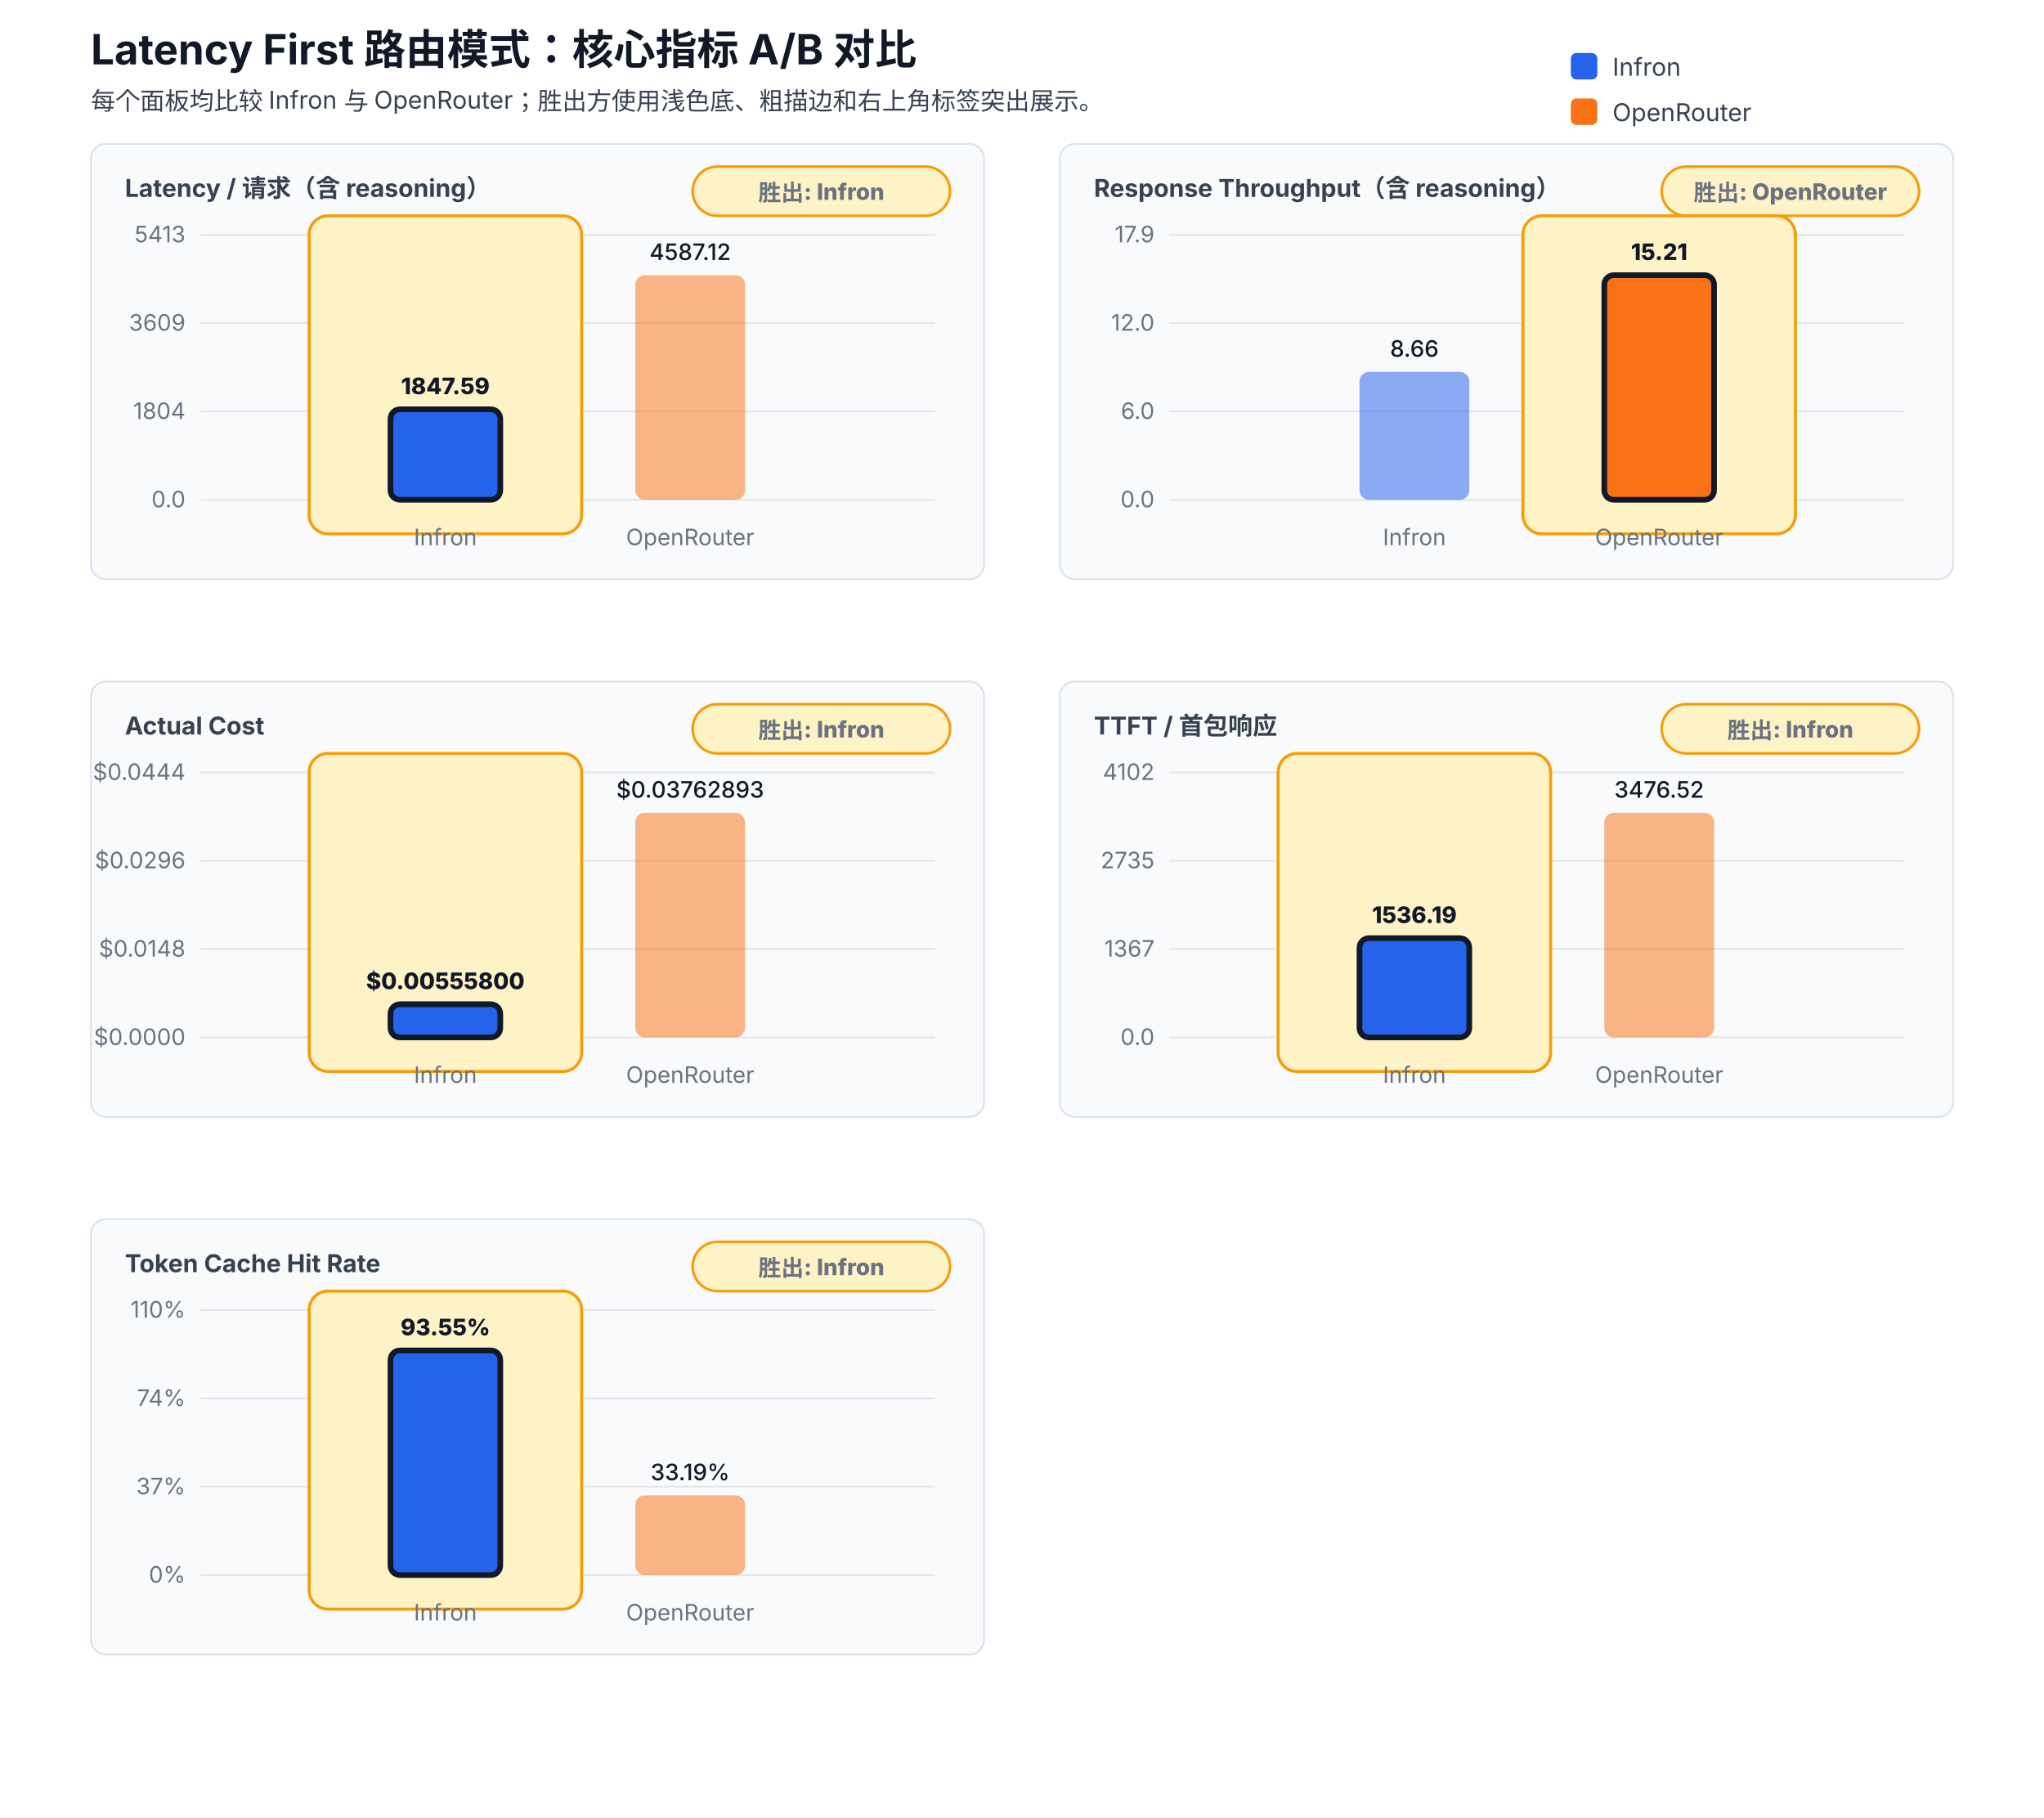
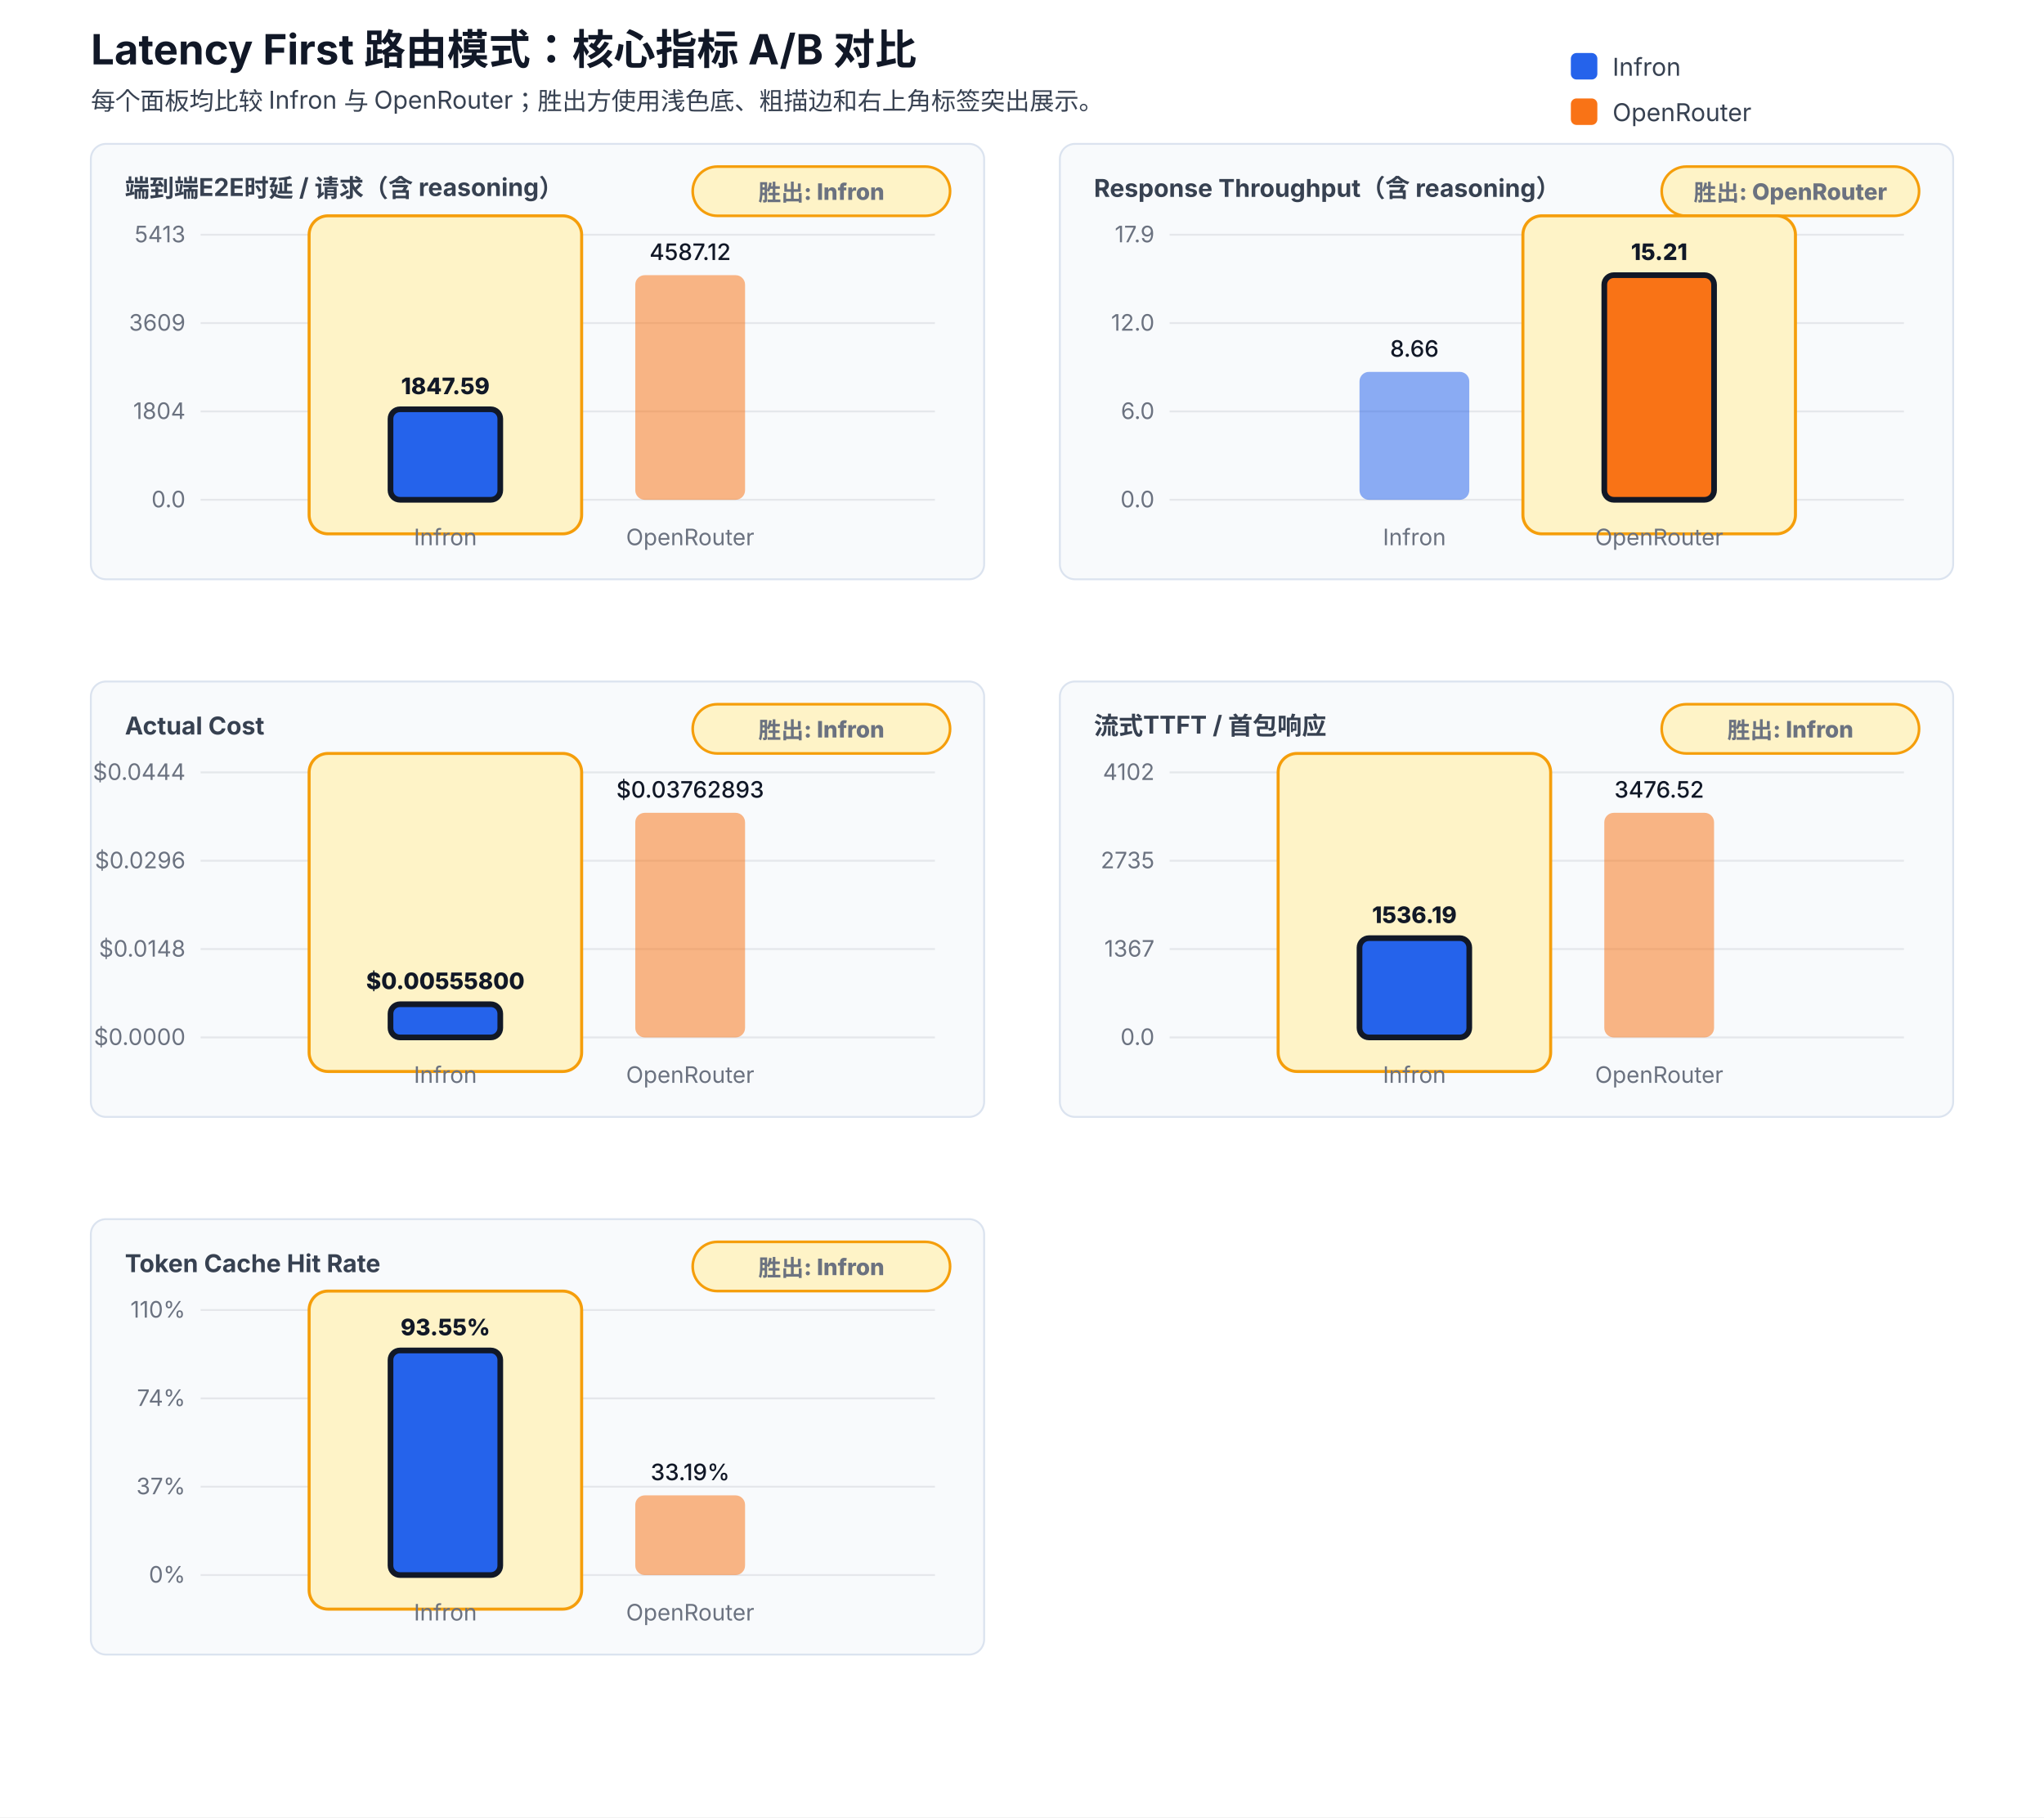
<svg xmlns="http://www.w3.org/2000/svg" width="1080" height="960" viewBox="0 0 1080 960">
  <style>text{font-family:-apple-system,BlinkMacSystemFont,'Segoe UI',sans-serif;fill:#111827}.title{font-size:22px;font-weight:700}.label{font-size:13px;fill:#374151}.tick{font-size:12px;fill:#6b7280}.value{font-size:12px;fill:#111827}</style>
  <rect width="100%" height="100%" fill="#ffffff" />
  <text x="48" y="34" class="title">Latency First 路由模式：核心指标 A/B 对比</text>
  <text x="48" y="58" class="label">每个面板均比较 Infron 与 OpenRouter；胜出方使用浅色底、粗描边和右上角标签突出展示。</text>
  <rect x="48" y="76" width="472" height="230" rx="8" fill="#f8fafc" stroke="#dbe3ef" />
-   <text x="66" y="104" class="label" font-weight="700">Latency / 请求（含 reasoning）</text>
+   <text x="66" y="104" class="label" font-weight="700">端到端E2E时延 / 请求（含 reasoning）</text>
  <rect x="366" y="88" width="136" height="26" rx="13" fill="#fef3c7" stroke="#f59e0b" stroke-width="1.4" />
  <text x="434" y="106" class="tick" font-weight="800" text-anchor="middle" fill="#92400e">胜出: Infron</text>
  <line x1="106" y1="264.00" x2="494" y2="264.00" stroke="#e5e7eb" />
  <text x="98" y="268.00" class="tick" text-anchor="end">0.0</text>
  <line x1="106" y1="217.33" x2="494" y2="217.33" stroke="#e5e7eb" />
  <text x="98" y="221.33" class="tick" text-anchor="end">1804</text>
  <line x1="106" y1="170.67" x2="494" y2="170.67" stroke="#e5e7eb" />
  <text x="98" y="174.67" class="tick" text-anchor="end">3609</text>
  <line x1="106" y1="124.00" x2="494" y2="124.00" stroke="#e5e7eb" />
  <text x="98" y="128.00" class="tick" text-anchor="end">5413</text>
  <rect x="163.33" y="114.00" width="144" height="168.00" rx="10" fill="#fef3c7" stroke="#f59e0b" stroke-width="1.6" />
  <rect x="206.33" y="216.21" width="58" height="47.79" rx="5" fill="#2563eb" fill-opacity="1" stroke="#111827" stroke-width="3" />
  <text x="235.33" y="208.21" class="value" font-weight="800" text-anchor="middle">1847.59</text>
  <text x="235.33" y="288.00" class="tick" text-anchor="middle">Infron</text>
  <rect x="335.67" y="145.36" width="58" height="118.64" rx="5" fill="#f97316" fill-opacity="0.52" stroke="none" stroke-width="3" />
  <text x="364.67" y="137.36" class="value" font-weight="500" text-anchor="middle">4587.12</text>
  <text x="364.67" y="288.00" class="tick" text-anchor="middle">OpenRouter</text>
  <rect x="560" y="76" width="472" height="230" rx="8" fill="#f8fafc" stroke="#dbe3ef" />
  <text x="578" y="104" class="label" font-weight="700">Response Throughput（含 reasoning）</text>
  <rect x="878" y="88" width="136" height="26" rx="13" fill="#fef3c7" stroke="#f59e0b" stroke-width="1.4" />
  <text x="946" y="106" class="tick" font-weight="800" text-anchor="middle" fill="#92400e">胜出: OpenRouter</text>
  <line x1="618" y1="264.00" x2="1006" y2="264.00" stroke="#e5e7eb" />
  <text x="610" y="268.00" class="tick" text-anchor="end">0.0</text>
  <line x1="618" y1="217.33" x2="1006" y2="217.33" stroke="#e5e7eb" />
  <text x="610" y="221.33" class="tick" text-anchor="end">6.0</text>
  <line x1="618" y1="170.67" x2="1006" y2="170.67" stroke="#e5e7eb" />
  <text x="610" y="174.67" class="tick" text-anchor="end">12.0</text>
  <line x1="618" y1="124.00" x2="1006" y2="124.00" stroke="#e5e7eb" />
  <text x="610" y="128.00" class="tick" text-anchor="end">17.9</text>
  <rect x="718.33" y="196.44" width="58" height="67.56" rx="5" fill="#2563eb" fill-opacity="0.52" stroke="none" stroke-width="3" />
  <text x="747.33" y="188.44" class="value" font-weight="500" text-anchor="middle">8.66</text>
  <text x="747.33" y="288.00" class="tick" text-anchor="middle">Infron</text>
  <rect x="804.67" y="114.00" width="144" height="168.00" rx="10" fill="#fef3c7" stroke="#f59e0b" stroke-width="1.6" />
  <rect x="847.67" y="145.36" width="58" height="118.64" rx="5" fill="#f97316" fill-opacity="1" stroke="#111827" stroke-width="3" />
  <text x="876.67" y="137.36" class="value" font-weight="800" text-anchor="middle">15.21</text>
  <text x="876.67" y="288.00" class="tick" text-anchor="middle">OpenRouter</text>
  <rect x="48" y="360" width="472" height="230" rx="8" fill="#f8fafc" stroke="#dbe3ef" />
  <text x="66" y="388" class="label" font-weight="700">Actual Cost</text>
  <rect x="366" y="372" width="136" height="26" rx="13" fill="#fef3c7" stroke="#f59e0b" stroke-width="1.4" />
  <text x="434" y="390" class="tick" font-weight="800" text-anchor="middle" fill="#92400e">胜出: Infron</text>
  <line x1="106" y1="548.00" x2="494" y2="548.00" stroke="#e5e7eb" />
  <text x="98" y="552.00" class="tick" text-anchor="end">$0.0000</text>
  <line x1="106" y1="501.33" x2="494" y2="501.33" stroke="#e5e7eb" />
  <text x="98" y="505.33" class="tick" text-anchor="end">$0.0148</text>
  <line x1="106" y1="454.67" x2="494" y2="454.67" stroke="#e5e7eb" />
  <text x="98" y="458.67" class="tick" text-anchor="end">$0.0296</text>
  <line x1="106" y1="408.00" x2="494" y2="408.00" stroke="#e5e7eb" />
  <text x="98" y="412.00" class="tick" text-anchor="end">$0.0444</text>
  <rect x="163.33" y="398.00" width="144" height="168.00" rx="10" fill="#fef3c7" stroke="#f59e0b" stroke-width="1.6" />
  <rect x="206.33" y="530.48" width="58" height="17.52" rx="5" fill="#2563eb" fill-opacity="1" stroke="#111827" stroke-width="3" />
  <text x="235.33" y="522.48" class="value" font-weight="800" text-anchor="middle">$0.00555800</text>
  <text x="235.33" y="572.00" class="tick" text-anchor="middle">Infron</text>
  <rect x="335.67" y="429.36" width="58" height="118.64" rx="5" fill="#f97316" fill-opacity="0.52" stroke="none" stroke-width="3" />
  <text x="364.67" y="421.36" class="value" font-weight="500" text-anchor="middle">$0.03762893</text>
  <text x="364.67" y="572.00" class="tick" text-anchor="middle">OpenRouter</text>
  <rect x="560" y="360" width="472" height="230" rx="8" fill="#f8fafc" stroke="#dbe3ef" />
-   <text x="578" y="388" class="label" font-weight="700">TTFT / 首包响应</text>
+   <text x="578" y="388" class="label" font-weight="700">流式TTFT / 首包响应</text>
  <rect x="878" y="372" width="136" height="26" rx="13" fill="#fef3c7" stroke="#f59e0b" stroke-width="1.4" />
  <text x="946" y="390" class="tick" font-weight="800" text-anchor="middle" fill="#92400e">胜出: Infron</text>
  <line x1="618" y1="548.00" x2="1006" y2="548.00" stroke="#e5e7eb" />
  <text x="610" y="552.00" class="tick" text-anchor="end">0.0</text>
  <line x1="618" y1="501.33" x2="1006" y2="501.33" stroke="#e5e7eb" />
  <text x="610" y="505.33" class="tick" text-anchor="end">1367</text>
  <line x1="618" y1="454.67" x2="1006" y2="454.67" stroke="#e5e7eb" />
  <text x="610" y="458.67" class="tick" text-anchor="end">2735</text>
  <line x1="618" y1="408.00" x2="1006" y2="408.00" stroke="#e5e7eb" />
  <text x="610" y="412.00" class="tick" text-anchor="end">4102</text>
  <rect x="675.33" y="398.00" width="144" height="168.00" rx="10" fill="#fef3c7" stroke="#f59e0b" stroke-width="1.6" />
  <rect x="718.33" y="495.57" width="58" height="52.43" rx="5" fill="#2563eb" fill-opacity="1" stroke="#111827" stroke-width="3" />
  <text x="747.33" y="487.57" class="value" font-weight="800" text-anchor="middle">1536.19</text>
  <text x="747.33" y="572.00" class="tick" text-anchor="middle">Infron</text>
  <rect x="847.67" y="429.36" width="58" height="118.64" rx="5" fill="#f97316" fill-opacity="0.52" stroke="none" stroke-width="3" />
  <text x="876.67" y="421.36" class="value" font-weight="500" text-anchor="middle">3476.52</text>
  <text x="876.67" y="572.00" class="tick" text-anchor="middle">OpenRouter</text>
  <rect x="48" y="644" width="472" height="230" rx="8" fill="#f8fafc" stroke="#dbe3ef" />
  <text x="66" y="672" class="label" font-weight="700">Token Cache Hit Rate</text>
  <rect x="366" y="656" width="136" height="26" rx="13" fill="#fef3c7" stroke="#f59e0b" stroke-width="1.4" />
  <text x="434" y="674" class="tick" font-weight="800" text-anchor="middle" fill="#92400e">胜出: Infron</text>
  <line x1="106" y1="832.00" x2="494" y2="832.00" stroke="#e5e7eb" />
  <text x="98" y="836.00" class="tick" text-anchor="end">0%</text>
  <line x1="106" y1="785.33" x2="494" y2="785.33" stroke="#e5e7eb" />
  <text x="98" y="789.33" class="tick" text-anchor="end">37%</text>
  <line x1="106" y1="738.67" x2="494" y2="738.67" stroke="#e5e7eb" />
  <text x="98" y="742.67" class="tick" text-anchor="end">74%</text>
  <line x1="106" y1="692.00" x2="494" y2="692.00" stroke="#e5e7eb" />
  <text x="98" y="696.00" class="tick" text-anchor="end">110%</text>
  <rect x="163.33" y="682.00" width="144" height="168.00" rx="10" fill="#fef3c7" stroke="#f59e0b" stroke-width="1.6" />
  <rect x="206.33" y="713.36" width="58" height="118.64" rx="5" fill="#2563eb" fill-opacity="1" stroke="#111827" stroke-width="3" />
  <text x="235.33" y="705.36" class="value" font-weight="800" text-anchor="middle">93.55%</text>
  <text x="235.33" y="856.00" class="tick" text-anchor="middle">Infron</text>
  <rect x="335.67" y="789.91" width="58" height="42.09" rx="5" fill="#f97316" fill-opacity="0.52" stroke="none" stroke-width="3" />
  <text x="364.67" y="781.91" class="value" font-weight="500" text-anchor="middle">33.19%</text>
  <text x="364.67" y="856.00" class="tick" text-anchor="middle">OpenRouter</text>
  <rect x="830" y="28" width="14" height="14" rx="3" fill="#2563eb" />
  <text x="852" y="40" class="label">Infron</text>
  <rect x="830" y="52" width="14" height="14" rx="3" fill="#f97316" />
  <text x="852" y="64" class="label">OpenRouter</text>
</svg>
